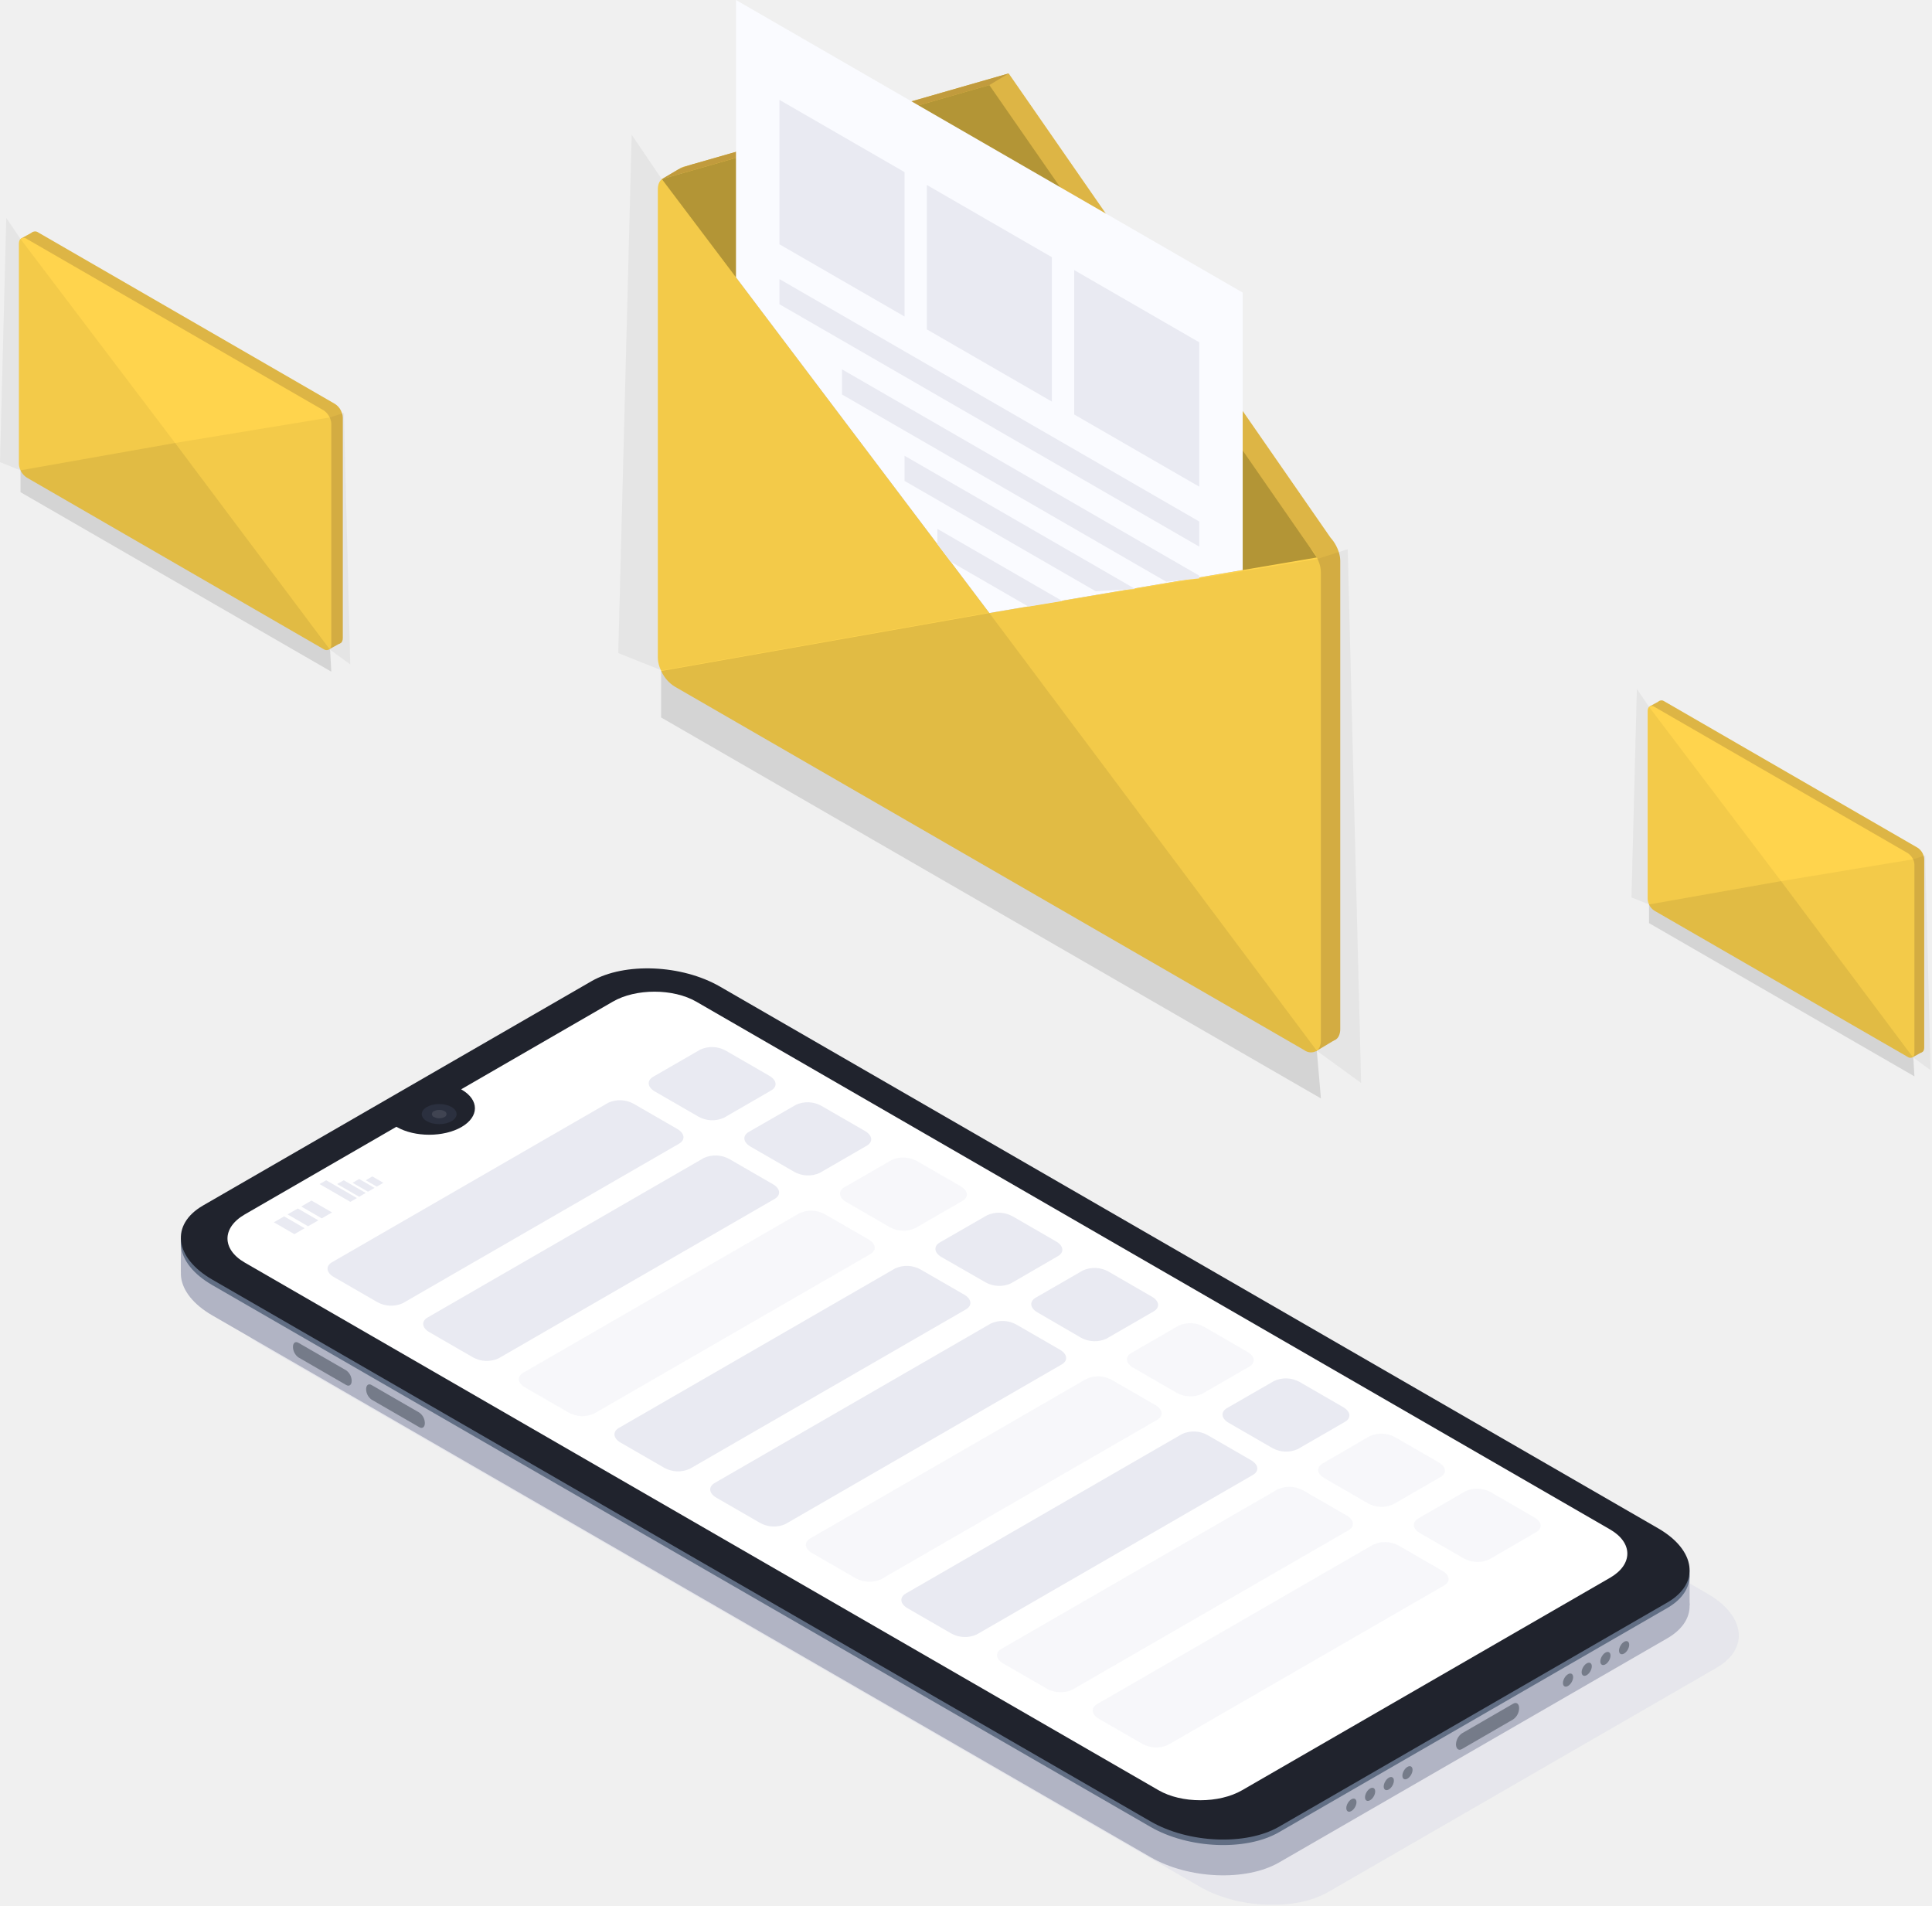
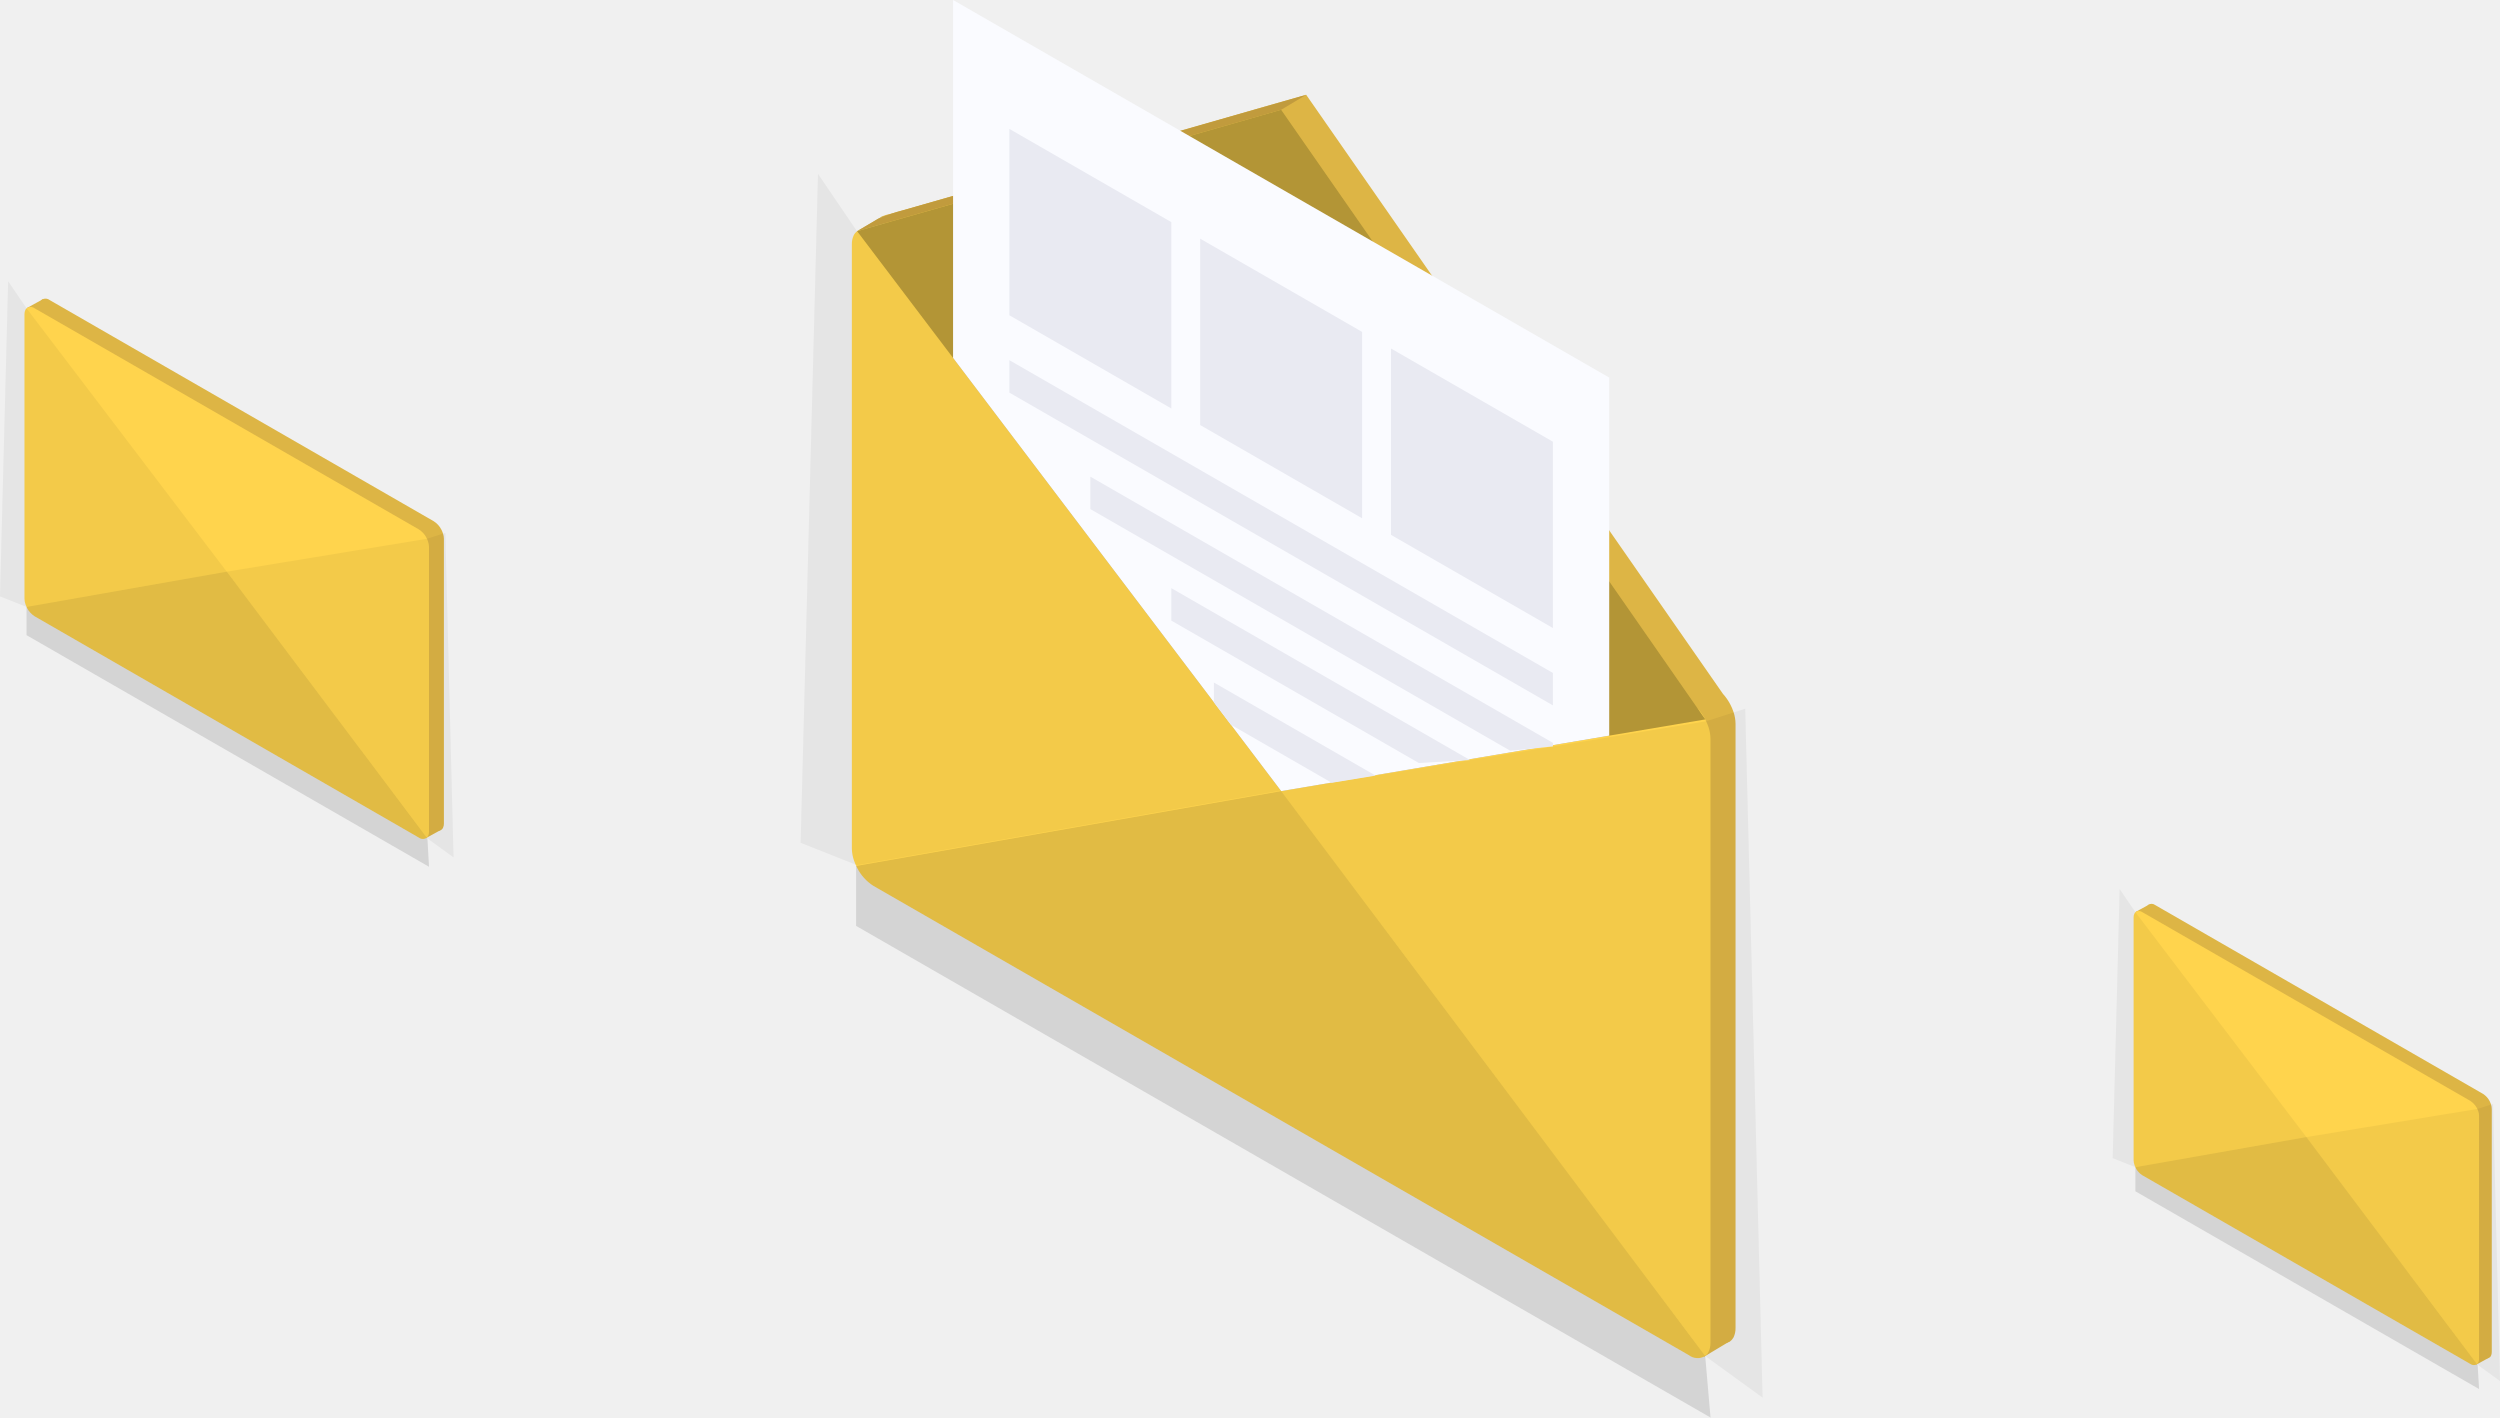
- <svg xmlns="http://www.w3.org/2000/svg" width="507" height="500" viewBox="0 0 507 500" fill="none">
-   <g clip-path="url(#clip0_72_4306)">
-     <path opacity="0.4" d="M348.54 496.44L450.48 437.59C459.11 432.59 458.03 423.9 448.06 418.14L201.82 276C191.82 270.24 176.77 269.62 168.14 274.6L66.2 333.45C57.57 338.45 58.65 347.15 68.62 352.9L314.86 495.05C324.83 500.8 339.91 501.43 348.54 496.44Z" fill="#D6D8E5" />
-     <path d="M335.63 488.7L437.56 429.85C446.2 424.85 445.11 416.15 435.14 410.4L188.91 268.23C178.91 262.48 163.91 261.85 155.22 266.84L53.29 325.69C44.66 330.69 45.74 339.38 55.71 345.14L301.94 487.3C311.91 493.06 326.99 493.68 335.63 488.7Z" fill="#B1B4C4" />
-     <path d="M443.39 421.27V411.89L432.38 416.04L443.39 421.27Z" fill="#B1B4C4" />
-     <path d="M47.46 333.81V324.79L56.21 330.43L47.46 333.81Z" fill="#B1B4C4" />
-     <path d="M335.63 480.75L437.56 421.9C446.2 416.9 445.11 408.21 435.14 402.45L188.91 260.29C178.91 254.53 163.91 253.91 155.22 258.89L53.29 317.74C44.66 322.74 45.74 331.44 55.71 337.19L301.94 479.36C311.91 485.11 326.99 485.74 335.63 480.75Z" fill="#616E84" />
-     <path d="M425.261 433.962C424.739 433.661 424.74 432.684 425.262 431.78C425.784 430.876 426.629 430.387 427.151 430.688C427.672 430.989 427.672 431.966 427.15 432.87C426.628 433.774 425.782 434.263 425.261 433.962Z" fill="#757B89" />
-     <path d="M420.354 436.798C419.832 436.497 419.833 435.52 420.355 434.616C420.876 433.712 421.722 433.223 422.244 433.524C422.765 433.825 422.764 434.802 422.243 435.706C421.721 436.61 420.875 437.099 420.354 436.798Z" fill="#757B89" />
-     <path d="M415.446 439.624C414.925 439.323 414.925 438.346 415.447 437.442C415.969 436.538 416.815 436.049 417.336 436.35C417.858 436.651 417.857 437.628 417.335 438.532C416.813 439.436 415.968 439.925 415.446 439.624Z" fill="#757B89" />
-     <path d="M410.543 442.463C410.022 442.162 410.022 441.185 410.544 440.281C411.066 439.377 411.912 438.888 412.433 439.189C412.954 439.49 412.954 440.467 412.432 441.371C411.91 442.275 411.064 442.764 410.543 442.463Z" fill="#757B89" />
-     <path d="M368.407 466.78C367.886 466.479 367.886 465.502 368.408 464.598C368.93 463.694 369.776 463.205 370.297 463.506C370.819 463.807 370.818 464.784 370.296 465.688C369.774 466.592 368.929 467.081 368.407 466.78Z" fill="#757B89" />
-     <path d="M363.509 469.621C362.987 469.32 362.988 468.343 363.51 467.439C364.032 466.535 364.877 466.046 365.399 466.347C365.92 466.648 365.92 467.625 365.398 468.529C364.876 469.433 364.03 469.922 363.509 469.621Z" fill="#757B89" />
-     <path d="M358.602 472.446C358.08 472.145 358.081 471.169 358.603 470.265C359.125 469.361 359.97 468.872 360.492 469.173C361.013 469.474 361.012 470.451 360.491 471.355C359.969 472.259 359.123 472.747 358.602 472.446Z" fill="#757B89" />
-     <path d="M353.689 475.281C353.168 474.98 353.169 474.003 353.691 473.099C354.212 472.195 355.058 471.706 355.579 472.007C356.101 472.308 356.1 473.285 355.578 474.189C355.057 475.093 354.211 475.582 353.689 475.281Z" fill="#757B89" />
-     <path d="M383.63 458.93L397.1 451.14C397.573 450.805 397.96 450.364 398.23 449.851C398.499 449.338 398.643 448.769 398.65 448.19V448.19C398.65 447.05 397.96 446.53 397.1 447.02L383.63 454.81C383.158 455.145 382.771 455.586 382.501 456.099C382.232 456.612 382.088 457.181 382.08 457.76V457.76C382.13 458.9 382.82 459.42 383.63 458.93Z" fill="#757B89" />
-     <path d="M78.31 356.16L90.85 363.4C91.64 363.85 92.29 363.4 92.29 362.31C92.281 361.771 92.146 361.242 91.896 360.764C91.646 360.287 91.288 359.874 90.85 359.56L78.31 352.33C77.52 351.87 76.88 352.33 76.88 353.41C76.887 353.948 77.02 354.477 77.269 354.954C77.517 355.432 77.874 355.845 78.31 356.16V356.16Z" fill="#757B89" />
-     <path d="M97.51 367.24L110.05 374.48C110.84 374.94 111.49 374.48 111.49 373.39C111.479 372.853 111.343 372.326 111.093 371.85C110.843 371.374 110.486 370.964 110.05 370.65L97.51 363.41C96.72 362.95 96.08 363.41 96.08 364.5C96.086 365.037 96.219 365.565 96.468 366.041C96.716 366.517 97.073 366.928 97.51 367.24V367.24Z" fill="#757B89" />
-     <path d="M335.63 479.31L437.56 420.46C446.2 415.46 445.11 406.77 435.14 401.01L188.91 258.85C178.91 253.09 163.91 252.46 155.22 257.45L53.29 316.3C44.66 321.3 45.74 329.99 55.71 335.75L301.94 477.91C311.91 483.67 326.99 484.29 335.63 479.31Z" fill="#20232D" />
-     <path d="M64.23 318.65L104.03 295.65L104.12 295.71C108.83 298.42 116.45 298.42 121.12 295.71C125.79 293 125.82 288.59 121.12 285.88L121.02 285.82L160.82 262.82C166.82 259.33 176.66 259.33 182.71 262.82L422.55 401.32C428.55 404.81 428.55 410.47 422.55 413.96L325.94 469.74C319.89 473.23 310.09 473.23 304.05 469.74L64.23 331.28C58.19 327.79 58.19 322.14 64.23 318.65Z" fill="white" />
-     <path opacity="0.5" d="M64.23 331.28L304.05 469.74C309.51 472.89 318.05 473.2 324.11 470.64C324.735 470.378 325.342 470.078 325.93 469.74L422.55 414C423.89 413.266 425.048 412.241 425.94 411C428.22 407.77 427.09 403.93 422.55 401.31L182.74 262.86C176.69 259.38 166.9 259.38 160.85 262.86L121.05 285.86H121.15C125.85 288.57 125.85 292.97 121.15 295.69C116.45 298.41 108.82 298.4 104.15 295.69L104.05 295.63L64.25 318.63C58.19 322.14 58.19 327.79 64.23 331.28Z" fill="url(#paint0_linear_72_4306)" />
-     <path d="M115.25 294.96C112.726 294.96 110.68 293.778 110.68 292.32C110.68 290.862 112.726 289.68 115.25 289.68C117.774 289.68 119.82 290.862 119.82 292.32C119.82 293.778 117.774 294.96 115.25 294.96Z" fill="#2B303F" />
-     <path opacity="0.1" d="M116.63 293.1C116.79 293.042 116.928 292.936 117.026 292.796C117.124 292.657 117.176 292.49 117.176 292.32C117.176 292.15 117.124 291.983 117.026 291.844C116.928 291.704 116.79 291.598 116.63 291.54C116.21 291.327 115.746 291.217 115.275 291.217C114.804 291.217 114.34 291.327 113.92 291.54C113.755 291.593 113.612 291.698 113.51 291.838C113.408 291.978 113.353 292.147 113.353 292.32C113.353 292.493 113.408 292.662 113.51 292.802C113.612 292.942 113.755 293.047 113.92 293.1C114.34 293.313 114.804 293.423 115.275 293.423C115.746 293.423 116.21 293.313 116.63 293.1V293.1Z" fill="white" />
-     <path d="M98.87 311.35L100.6 310.35L97.71 308.68L95.98 309.68L98.87 311.35Z" fill="#E9EAF2" />
-     <path d="M96.56 312.68L98.29 311.68L94.25 309.35L92.52 310.35L96.56 312.68Z" fill="#E9EAF2" />
-     <path d="M94.25 314.01L95.98 313.01L90.21 309.68L88.48 310.68L94.25 314.01Z" fill="#E9EAF2" />
-     <path d="M91.94 315.35L93.67 314.35L85.59 309.68L83.86 310.68L91.94 315.35Z" fill="#E9EAF2" />
-     <path d="M84.44 319.68L87.13 318.12L81.74 315.01L79.05 316.57L84.44 319.68Z" fill="#E9EAF2" />
-     <path d="M80.84 321.75L83.54 320.2L78.15 317.09L75.46 318.64L80.84 321.75Z" fill="#E9EAF2" />
-     <path d="M77.25 323.82L79.95 322.27L74.56 319.16L71.87 320.71L77.25 323.82Z" fill="#E9EAF2" />
-     <path d="M189.98 293.28L202.37 286.12C204.09 285.12 203.87 283.41 201.89 282.27L190.46 275.67C189.447 275.102 188.314 274.78 187.153 274.731C185.993 274.683 184.837 274.908 183.78 275.39L171.39 282.54C169.68 283.54 169.89 285.26 171.87 286.4L183.3 293C184.314 293.565 185.447 293.885 186.607 293.934C187.767 293.982 188.922 293.758 189.98 293.28V293.28Z" fill="#E9EAF2" />
-     <path d="M105.7 341.94L178.21 300.08C179.92 299.08 179.7 297.36 177.73 296.22L166.29 289.62C165.278 289.054 164.147 288.734 162.988 288.685C161.83 288.637 160.676 288.861 159.62 289.34L87.11 331.2C85.4 332.2 85.61 333.92 87.59 335.06L99.02 341.66C100.035 342.223 101.167 342.542 102.327 342.59C103.486 342.639 104.641 342.416 105.7 341.94V341.94Z" fill="#E9EAF2" />
-     <path d="M215.08 307.77L227.47 300.61C229.18 299.61 228.97 297.9 226.99 296.76L215.56 290.16C214.547 289.592 213.414 289.27 212.253 289.221C211.093 289.173 209.937 289.398 208.88 289.88L196.49 297C194.78 298 194.99 299.72 196.97 300.86L208.4 307.46C209.411 308.03 210.543 308.355 211.703 308.409C212.863 308.463 214.019 308.244 215.08 307.77V307.77Z" fill="#E9EAF2" />
-     <path d="M130.8 356.43L203.3 314.57C205.01 313.57 204.8 311.85 202.82 310.71L191.39 304.11C190.376 303.545 189.243 303.225 188.083 303.176C186.923 303.128 185.768 303.351 184.71 303.83L112.21 345.69C110.5 346.69 110.71 348.41 112.69 349.55L124.12 356.15C125.135 356.713 126.267 357.032 127.427 357.08C128.586 357.129 129.741 356.906 130.8 356.43V356.43Z" fill="#E9EAF2" />
-     <g opacity="0.6">
-       <path opacity="0.6" d="M240.17 322.26L252.57 315.1C254.28 314.1 254.07 312.39 252.09 311.25L240.65 304.65C239.638 304.082 238.507 303.76 237.348 303.712C236.189 303.663 235.035 303.889 233.98 304.37L221.58 311.52C219.87 312.52 220.09 314.24 222.06 315.38L233.5 322C234.513 322.563 235.645 322.88 236.804 322.925C237.962 322.97 239.115 322.742 240.17 322.26V322.26Z" fill="#E9EAF2" />
-       <path opacity="0.6" d="M155.89 370.92L228.4 329.06C230.11 328.06 229.9 326.34 227.92 325.2L216.49 318.6C215.476 318.035 214.343 317.715 213.183 317.666C212.023 317.618 210.868 317.841 209.81 318.32L137.3 360.18C135.59 361.18 135.81 362.9 137.78 364.04L149.22 370.64C150.233 371.203 151.364 371.521 152.522 371.57C153.68 371.619 154.833 371.396 155.89 370.92V370.92Z" fill="#E9EAF2" />
-     </g>
-     <path d="M265.27 336.75L277.63 329.59C279.34 328.59 279.12 326.88 277.15 325.74L265.71 319.13C264.697 318.566 263.566 318.247 262.407 318.2C261.248 318.153 260.095 318.379 259.04 318.86L246.63 326C244.92 327 245.13 328.72 247.11 329.86L258.63 336.47C259.638 337.031 260.764 337.349 261.917 337.397C263.069 337.446 264.218 337.224 265.27 336.75V336.75Z" fill="#E9EAF2" />
-     <path d="M180.99 385.41L253.5 343.55C255.21 342.55 254.99 340.83 253.02 339.69L241.58 333.09C240.568 332.524 239.437 332.204 238.278 332.155C237.12 332.107 235.966 332.331 234.91 332.81L162.4 374.67C160.69 375.67 160.91 377.39 162.88 378.53L174.32 385.13C175.333 385.693 176.464 386.012 177.622 386.06C178.78 386.109 179.933 385.886 180.99 385.41V385.41Z" fill="#E9EAF2" />
-     <path d="M290.37 351.24L302.76 344.08C304.47 343.08 304.26 341.37 302.28 340.23L290.85 333.62C289.836 333.056 288.703 332.737 287.542 332.69C286.382 332.643 285.227 332.869 284.17 333.35L271.78 340.5C270.07 341.5 270.28 343.22 272.26 344.36L283.69 351C284.707 351.559 285.842 351.872 287.002 351.914C288.162 351.955 289.315 351.725 290.37 351.24V351.24Z" fill="#E9EAF2" />
-     <path d="M206.09 399.9L278.63 358C280.34 357 280.12 355.28 278.15 354.14L266.71 347.54C265.696 346.974 264.563 346.654 263.403 346.605C262.243 346.556 261.087 346.781 260.03 347.26L187.53 389.12C185.82 390.12 186.03 391.84 188.01 392.98L199.44 399.58C200.448 400.145 201.573 400.467 202.727 400.523C203.881 400.578 205.032 400.365 206.09 399.9V399.9Z" fill="#E9EAF2" />
-     <g opacity="0.6">
-       <path opacity="0.6" d="M315.47 365.73L327.86 358.57C329.57 357.57 329.36 355.86 327.38 354.72L315.95 348.11C314.935 347.546 313.802 347.227 312.642 347.18C311.482 347.133 310.327 347.359 309.27 347.84L296.88 355C295.16 356 295.38 357.72 297.36 358.86L308.79 365.46C309.805 366.024 310.938 366.342 312.098 366.389C313.258 366.436 314.413 366.21 315.47 365.73Z" fill="#E9EAF2" />
-       <path opacity="0.6" d="M231.19 414.39L303.69 372.53C305.4 371.53 305.19 369.81 303.21 368.67L291.78 362.07C290.766 361.505 289.633 361.185 288.473 361.136C287.313 361.088 286.158 361.311 285.1 361.79L212.63 403.65C210.92 404.65 211.13 406.37 213.11 407.51L224.54 414.11C225.551 414.668 226.678 414.984 227.832 415.033C228.986 415.081 230.135 414.861 231.19 414.39V414.39Z" fill="#E9EAF2" />
-     </g>
-     <path d="M340.56 380.22L352.96 373.06C354.67 372.06 354.45 370.35 352.48 369.21L341.04 362.6C340.027 362.036 338.896 361.717 337.737 361.67C336.578 361.623 335.425 361.849 334.37 362.33L321.97 369.48C320.26 370.48 320.48 372.2 322.45 373.34L333.89 379.94C334.902 380.506 336.033 380.826 337.191 380.875C338.35 380.923 339.504 380.699 340.56 380.22V380.22Z" fill="#E9EAF2" />
-     <path d="M256.279 428.88L328.789 387C330.499 386 330.289 384.28 328.309 383.14L316.879 376.54C315.865 375.975 314.733 375.655 313.573 375.606C312.413 375.558 311.257 375.781 310.199 376.26L237.689 418.12C235.979 419.12 236.199 420.84 238.169 421.98L249.629 428.6C250.64 429.16 251.767 429.476 252.921 429.525C254.076 429.574 255.225 429.353 256.279 428.88V428.88Z" fill="#E9EAF2" />
-     <g opacity="0.6">
-       <path opacity="0.6" d="M365.63 394.71L378.03 387.55C379.74 386.55 379.52 384.84 377.55 383.7L366.11 377.09C365.095 376.526 363.962 376.207 362.802 376.16C361.642 376.113 360.487 376.339 359.43 376.82L347.07 384C345.36 385 345.57 386.72 347.55 387.86L358.99 394.46C360.001 395.016 361.128 395.329 362.281 395.372C363.433 395.416 364.58 395.189 365.63 394.71Z" fill="#E9EAF2" />
-       <path opacity="0.6" d="M281.381 443.37L353.891 401.51C355.601 400.51 355.381 398.79 353.411 397.65L341.971 391.05C340.958 390.484 339.827 390.164 338.669 390.115C337.51 390.067 336.356 390.291 335.301 390.77L262.791 432.63C261.081 433.63 261.291 435.35 263.271 436.49L274.711 443.09C275.724 443.653 276.854 443.972 278.012 444.02C279.17 444.069 280.324 443.846 281.381 443.37V443.37Z" fill="#E9EAF2" />
-     </g>
-     <g opacity="0.6">
-       <path opacity="0.6" d="M390.76 409.2L403.15 402C404.86 401 404.65 399.29 402.67 398.15L391.24 391.54C390.225 390.975 389.092 390.657 387.932 390.61C386.772 390.563 385.617 390.789 384.56 391.27L372.17 398.42C370.46 399.42 370.67 401.14 372.65 402.28L384.08 408.88C385.091 409.452 386.222 409.778 387.382 409.834C388.542 409.89 389.699 409.672 390.76 409.2V409.2Z" fill="#E9EAF2" />
-       <path opacity="0.6" d="M306.48 457.86L378.98 416C380.7 415 380.48 413.29 378.51 412.15L367.07 405.55C366.056 404.984 364.923 404.664 363.763 404.615C362.603 404.566 361.447 404.791 360.39 405.27L287.89 447.13C286.18 448.13 286.39 449.85 288.37 450.99L299.8 457.59C300.816 458.151 301.948 458.468 303.108 458.515C304.267 458.562 305.422 458.338 306.48 457.86V457.86Z" fill="#E9EAF2" />
-     </g>
-     <path d="M434.959 185.06V234.46C434.961 234.801 435.021 235.14 435.139 235.46C435.204 235.664 435.288 235.862 435.389 236.05C435.688 236.65 436.145 237.158 436.709 237.52L503.209 275.92C503.396 276.064 503.622 276.148 503.857 276.162C504.092 276.176 504.327 276.12 504.529 276C504.645 275.913 504.737 275.8 504.799 275.67C504.911 275.433 504.966 275.172 504.959 274.91V225.51C504.958 225.17 504.904 224.833 504.799 224.51C504.727 224.297 504.641 224.09 504.539 223.89C504.234 223.291 503.775 222.784 503.209 222.42L436.729 184C436.54 183.857 436.311 183.775 436.074 183.764C435.836 183.754 435.601 183.815 435.399 183.94C435.289 184.028 435.197 184.136 435.129 184.26C435.009 184.509 434.951 184.783 434.959 185.06Z" fill="#DDB545" />
-     <path d="M504.399 276.04L501.839 277.45L501.679 272.91L504.399 276.04Z" fill="#DDB545" />
-     <path d="M435.58 183.88L432.82 185.39L436.71 190.05L435.58 183.88Z" fill="#DDB545" />
-     <path d="M432.38 186.48V235.88C432.386 236.221 432.447 236.558 432.56 236.88C432.629 237.082 432.712 237.28 432.81 237.47C433.109 238.07 433.565 238.578 434.13 238.94L500.63 277.32C500.819 277.461 501.046 277.541 501.281 277.552C501.516 277.563 501.749 277.503 501.95 277.38C502.063 277.295 502.155 277.186 502.22 277.06C502.339 276.825 502.398 276.563 502.39 276.3V226.9C502.39 226.559 502.333 226.221 502.22 225.9C501.934 225.055 501.375 224.33 500.63 223.84L434.15 185.46C433.961 185.319 433.736 185.237 433.501 185.225C433.266 185.212 433.032 185.27 432.83 185.39C432.715 185.476 432.622 185.59 432.56 185.72C432.437 185.954 432.375 186.216 432.38 186.48V186.48Z" fill="#FFD44D" />
-     <path opacity="0.12" d="M502.1 277.56L467.39 231.19L432.74 237.31V242.21L502.39 282.42L502.1 277.56Z" fill="black" />
-     <path opacity="0.05" d="M467.39 231.19L502.03 225.47L505.22 224.45L506.63 280.79L501.95 277.38L467.39 231.19Z" fill="black" />
-     <path opacity="0.05" d="M467.39 231.19L432.74 185.46L429.55 180.77L428.14 235.47L432.74 237.31L467.39 231.19Z" fill="black" />
-     <path d="M7.98 62.23V120.07C7.988 120.465 8.059 120.857 8.19 121.23C8.274 121.465 8.37 121.696 8.48 121.92C8.831 122.624 9.366 123.218 10.03 123.64L87.9 168.64C88.122 168.803 88.388 168.897 88.664 168.909C88.94 168.922 89.213 168.853 89.45 168.71C89.584 168.61 89.693 168.48 89.77 168.33C89.903 168.053 89.969 167.748 89.96 167.44V109.55C89.955 109.168 89.887 108.79 89.76 108.43C89.679 108.183 89.578 107.942 89.46 107.71C89.108 107.001 88.568 106.403 87.9 105.98L10.05 61C9.829 60.833 9.563 60.736 9.287 60.722C9.011 60.707 8.736 60.776 8.5 60.92C8.363 61.018 8.253 61.148 8.18 61.3C8.039 61.59 7.971 61.908 7.98 62.23V62.23Z" fill="#DDB545" />
-     <path d="M89.3 168.76L86.3 170.41L86.11 165.09L89.3 168.76Z" fill="#DDB545" />
-     <path d="M8.71 60.83L5.47 62.61L10.03 68.06L8.71 60.83Z" fill="#DDB545" />
-     <path d="M4.96 63.89V121.73C4.968 122.125 5.039 122.517 5.17 122.89C5.253 123.125 5.35 123.356 5.46 123.58C5.816 124.28 6.351 124.873 7.01 125.3L84.88 170.3C85.102 170.464 85.368 170.559 85.644 170.571C85.92 170.584 86.194 170.514 86.43 170.37C86.567 170.272 86.677 170.142 86.75 169.99C86.883 169.713 86.948 169.408 86.94 169.1V111.21C86.935 110.828 86.867 110.45 86.74 110.09C86.663 109.841 86.562 109.6 86.44 109.37C86.088 108.661 85.548 108.063 84.88 107.64L7.03 62.69C6.807 62.523 6.54 62.426 6.262 62.412C5.984 62.398 5.708 62.467 5.47 62.61C5.335 62.711 5.226 62.841 5.15 62.99C5.017 63.271 4.952 63.579 4.96 63.89Z" fill="#FFD44D" />
-     <path opacity="0.12" d="M86.619 170.53L45.95 116.23L5.379 123.4V129.14L86.939 176.23L86.619 170.53Z" fill="black" />
-     <path opacity="0.05" d="M45.95 116.23L86.52 109.54L90.25 108.34L91.91 174.32L86.43 170.33L45.95 116.23Z" fill="black" />
-     <path opacity="0.05" d="M45.95 116.23L5.38 62.69L1.65 57.19L-0 121.25L5.38 123.4L45.95 116.23Z" fill="black" />
-     <path d="M178.09 44.78C178.205 44.495 178.4 44.249 178.65 44.07C179.151 43.809 179.692 43.63 180.25 43.54L264.7 19.27L349.15 141.06C349.741 141.716 350.245 142.446 350.65 143.23C350.908 143.721 351.125 144.233 351.3 144.76C351.56 145.531 351.698 146.337 351.71 147.15V270C351.724 270.656 351.587 271.306 351.31 271.9C351.147 272.215 350.915 272.489 350.63 272.7C350.131 273.007 349.552 273.156 348.967 273.13C348.382 273.103 347.819 272.901 347.35 272.55L182.04 177.11C180.208 175.881 178.833 174.081 178.13 171.99C177.847 171.197 177.698 170.362 177.69 169.52V46.67C177.675 46.017 177.812 45.37 178.09 44.78V44.78Z" fill="#DDB545" />
-     <path d="M178.88 43.93L173.69 47.01L180.94 52.33L178.88 43.93Z" fill="#CEB95F" />
-     <path d="M345.32 275.85L350.63 272.65L342.44 266.75L345.32 275.85Z" fill="#DDB545" />
-     <path d="M264.7 19.27L259.63 22.32L173.69 47L177.96 44.47C179.609 43.751 181.315 43.169 183.06 42.73L264.7 19.27Z" fill="#C19B3D" />
-     <path d="M172.63 49.72V172.52C172.644 173.358 172.792 174.189 173.07 174.98C173.242 175.482 173.453 175.97 173.7 176.44C174.442 177.934 175.576 179.199 176.98 180.1L342.27 275.54C342.739 275.895 343.303 276.1 343.89 276.128C344.477 276.157 345.059 276.007 345.56 275.7C345.842 275.485 346.071 275.207 346.23 274.89C346.512 274.301 346.649 273.653 346.63 273V150.19C346.618 149.377 346.48 148.571 346.22 147.8C346.044 147.274 345.826 146.762 345.57 146.27C344.823 144.767 343.678 143.498 342.26 142.6L177.01 47.18L179.83 49.12C178.51 48.37 174.49 46.41 173.69 47.01C173.408 47.225 173.179 47.502 173.02 47.82C172.74 48.413 172.607 49.065 172.63 49.72V49.72Z" fill="#FFD44D" />
-     <path opacity="0.12" d="M345.56 275.7L259.63 160.85L173.49 176.07V188.25L346.64 288.21L345.56 275.7Z" fill="black" />
-     <path opacity="0.05" d="M259.629 160.85L345.759 146.64L353.669 144.1L357.189 284.16L345.559 275.7L259.629 160.85Z" fill="black" />
-     <path opacity="0.05" d="M259.81 160.69L173.68 47.03L165.77 35.36L162.25 171.35L173.68 175.91L259.81 160.69Z" fill="black" />
-     <path d="M345.58 146.27L259.63 22.32L173.69 47.01L259.63 160.85L345.58 146.27Z" fill="#FFD44D" />
-     <path opacity="0.3" d="M173.69 47.01L193.14 72.78L259.63 160.85L326.11 149.57L345.58 146.27L326.11 118.19L278.21 49.11L259.63 22.32L241.05 27.66L193.14 41.43L173.69 47.01Z" fill="black" />
-     <path d="M193.14 0V72.78L259.63 160.85L326.11 149.57V76.77L193.14 0Z" fill="#FAFBFF" />
-     <path d="M281.89 108.75L314.7 127.69V89.81L281.89 70.86V108.75Z" fill="#E9EAF2" />
-     <path d="M243.22 86.42L276.03 105.37V67.48L243.22 48.53V86.42Z" fill="#E9EAF2" />
-     <path d="M204.55 64.1L237.37 83.05V45.16L204.55 26.21V64.1Z" fill="#E9EAF2" />
-     <path d="M204.55 79.83L314.7 143.42V136.83L204.55 73.23V79.83Z" fill="#E9EAF2" />
-     <path d="M220.96 96.91V103.51L306.06 152.64L314.71 151.76V151.04L220.96 96.91Z" fill="#E9EAF2" />
-     <path d="M237.369 119.58V126.18L287.539 155.14L297.899 154.53L237.369 119.58Z" fill="#E9EAF2" />
-     <path d="M246 138.77V142.8L249.44 147.35L269.87 159.15L278.76 157.69L246 138.77Z" fill="#E9EAF2" />
-   </g>
-   <defs>
-     <linearGradient id="paint0_linear_72_4306" x1="243.39" y1="472.36" x2="243.39" y2="260.25" gradientUnits="userSpaceOnUse">
-       <stop offset="0.21" stop-color="white" stop-opacity="0" />
-       <stop offset="1" stop-color="white" stop-opacity="0.2" />
-     </linearGradient>
-     <clipPath id="clip0_72_4306">
-       <rect width="506.63" height="499.81" fill="white" transform="matrix(-1 0 0 1 506.63 0)" />
-     </clipPath>
-   </defs>
+ <svg xmlns="http://www.w3.org/2000/svg" width="291" height="165" viewBox="0 0 291 165" fill="none" preserveAspectRatio="xMidYMid meet">
+   <path d="M249.834 105.947V134.228C249.834 134.423 249.869 134.617 249.937 134.801C249.974 134.917 250.022 135.031 250.081 135.138C250.253 135.482 250.515 135.773 250.839 135.98L289.036 157.964C289.143 158.046 289.272 158.094 289.408 158.103C289.543 158.111 289.677 158.078 289.794 158.01C289.86 157.96 289.913 157.895 289.949 157.821C290.013 157.685 290.045 157.536 290.041 157.386V129.104C290.04 128.91 290.009 128.717 289.949 128.532C289.907 128.41 289.858 128.291 289.799 128.177C289.624 127.834 289.36 127.544 289.036 127.335L250.85 105.34C250.741 105.258 250.61 105.211 250.474 105.205C250.338 105.199 250.203 105.234 250.087 105.305C250.023 105.356 249.971 105.418 249.931 105.489C249.862 105.631 249.829 105.788 249.834 105.947Z" fill="#DDB545" />
+   <path d="M289.719 158.033L288.248 158.84L288.156 156.241L289.719 158.033Z" fill="#DDB545" />
+   <path d="M250.19 105.271L248.605 106.136L250.839 108.803L250.19 105.271Z" fill="#DDB545" />
+   <path d="M248.352 106.76V135.041C248.356 135.236 248.39 135.43 248.455 135.614C248.495 135.73 248.543 135.842 248.599 135.951C248.771 136.295 249.033 136.586 249.357 136.793L287.554 158.766C287.662 158.846 287.792 158.892 287.927 158.898C288.063 158.905 288.196 158.87 288.312 158.8C288.377 158.751 288.43 158.689 288.467 158.617C288.535 158.482 288.569 158.332 288.565 158.182V129.9C288.565 129.705 288.532 129.512 288.467 129.328C288.303 128.844 287.981 128.429 287.554 128.148L249.369 106.176C249.26 106.095 249.131 106.048 248.996 106.041C248.861 106.034 248.727 106.067 248.61 106.136C248.544 106.185 248.491 106.25 248.455 106.325C248.385 106.459 248.349 106.608 248.352 106.76V106.76Z" fill="#FFD44D" />
+   <path opacity="0.12" d="M288.398 158.903L268.461 132.356L248.559 135.86V138.665L288.564 161.685L288.398 158.903Z" fill="black" />
+   <path opacity="0.05" d="M268.461 132.356L288.358 129.081L290.19 128.497L291 160.752L288.312 158.8L268.461 132.356Z" fill="black" />
+   <path opacity="0.05" d="M268.461 132.356L248.559 106.176L246.727 103.491L245.917 134.806L248.559 135.86L268.461 132.356Z" fill="black" />
+   <path d="M4.583 35.627V68.74C4.588 68.966 4.629 69.191 4.704 69.404C4.752 69.539 4.808 69.671 4.871 69.799C5.072 70.202 5.38 70.542 5.761 70.784L50.488 96.546C50.616 96.64 50.769 96.693 50.927 96.701C51.086 96.708 51.243 96.668 51.379 96.586C51.456 96.529 51.519 96.454 51.562 96.369C51.639 96.21 51.676 96.035 51.671 95.859V62.717C51.669 62.499 51.63 62.282 51.556 62.076C51.51 61.934 51.452 61.797 51.384 61.664C51.182 61.258 50.872 60.916 50.488 60.673L5.772 34.922C5.646 34.827 5.493 34.771 5.334 34.763C5.176 34.755 5.018 34.794 4.882 34.877C4.803 34.933 4.74 35.008 4.698 35.094C4.618 35.26 4.578 35.443 4.583 35.627V35.627Z" fill="#DDB545" />
+   <path d="M51.292 96.615L49.569 97.56L49.46 94.514L51.292 96.615Z" fill="#DDB545" />
+   <path d="M5.003 34.825L3.142 35.844L5.761 38.964L5.003 34.825Z" fill="#DDB545" />
+   <path d="M2.849 36.577V69.69C2.854 69.917 2.895 70.141 2.97 70.354C3.018 70.489 3.073 70.621 3.136 70.749C3.341 71.15 3.648 71.49 4.027 71.734L48.754 97.497C48.881 97.591 49.034 97.645 49.193 97.652C49.351 97.659 49.508 97.619 49.644 97.537C49.723 97.481 49.786 97.406 49.828 97.319C49.905 97.16 49.942 96.986 49.937 96.81V63.668C49.934 63.449 49.895 63.232 49.822 63.026C49.778 62.884 49.72 62.746 49.65 62.614C49.448 62.209 49.138 61.866 48.754 61.624L4.038 35.89C3.91 35.794 3.757 35.739 3.597 35.731C3.437 35.723 3.279 35.762 3.142 35.844C3.065 35.902 3.002 35.976 2.958 36.062C2.882 36.223 2.845 36.399 2.849 36.577Z" fill="#FFD44D" />
+   <path opacity="0.12" d="M49.753 97.628L26.393 66.542L3.09 70.646V73.933L49.937 100.892L49.753 97.628Z" fill="black" />
+   <path opacity="0.05" d="M26.393 66.542L49.696 62.712L51.838 62.025L52.791 99.798L49.644 97.514L26.393 66.542Z" fill="black" />
+   <path opacity="0.05" d="M26.393 66.542L3.09 35.89L0.948 32.741L0 69.415L3.09 70.646L26.393 66.542Z" fill="black" />
+   <path d="M102.292 25.637C102.358 25.473 102.47 25.332 102.614 25.23C102.902 25.08 103.212 24.978 103.533 24.927L152.039 11.032L200.546 80.757C200.885 81.132 201.175 81.55 201.408 81.999C201.556 82.28 201.681 82.573 201.781 82.875C201.93 83.316 202.01 83.778 202.017 84.243V154.575C202.025 154.95 201.946 155.322 201.787 155.663C201.693 155.843 201.56 156 201.396 156.121C201.11 156.296 200.777 156.382 200.441 156.367C200.105 156.351 199.781 156.236 199.512 156.035L104.561 101.395C103.508 100.692 102.719 99.661 102.315 98.464C102.153 98.01 102.067 97.532 102.062 97.05V26.718C102.053 26.345 102.132 25.974 102.292 25.637V25.637Z" fill="#DDB545" />
+   <path d="M102.746 25.15L99.765 26.913L103.929 29.959L102.746 25.15Z" fill="#CEB95F" />
+   <path d="M198.346 157.924L201.396 156.092L196.692 152.714L198.346 157.924Z" fill="#DDB545" />
+   <path d="M152.04 11.032L149.127 12.778L99.765 26.907L102.217 25.459C103.165 25.048 104.145 24.714 105.147 24.463L152.04 11.032Z" fill="#C19B3D" />
+   <path d="M99.156 28.465V98.768C99.164 99.248 99.249 99.723 99.409 100.176C99.508 100.463 99.629 100.743 99.77 101.012C100.197 101.867 100.848 102.591 101.654 103.107L196.594 157.746C196.863 157.95 197.188 158.067 197.525 158.083C197.862 158.1 198.196 158.014 198.484 157.838C198.646 157.715 198.778 157.556 198.869 157.374C199.031 157.037 199.109 156.666 199.099 156.292V85.984C199.092 85.518 199.012 85.057 198.863 84.615C198.762 84.314 198.637 84.021 198.49 83.74C198.06 82.879 197.403 82.153 196.589 81.638L101.672 27.011L103.291 28.121C102.533 27.692 100.224 26.57 99.765 26.913C99.603 27.037 99.471 27.195 99.38 27.377C99.219 27.716 99.142 28.09 99.156 28.465V28.465Z" fill="#FFD44D" />
+   <path opacity="0.12" d="M198.484 157.838L149.127 92.087L99.65 100.8V107.773L199.104 165L198.484 157.838Z" fill="black" />
+   <path opacity="0.05" d="M149.127 92.087L198.599 83.951L203.142 82.497L205.164 162.681L198.484 157.838L149.127 92.087Z" fill="black" />
+   <path opacity="0.05" d="M149.23 91.995L99.759 26.925L95.215 20.244L93.194 98.098L99.759 100.708L149.23 91.995Z" fill="black" />
+   <path d="M198.496 83.74L149.127 12.778L99.765 26.913L149.127 92.087L198.496 83.74Z" fill="#FFD44D" />
+   <path opacity="0.3" d="M99.765 26.913L110.937 41.666L149.127 92.087L187.312 85.629L198.496 83.74L187.312 67.664L159.799 28.116L149.127 12.778L138.455 15.835L110.937 23.719L99.765 26.913Z" fill="black" />
+   <path d="M110.937 0V41.666L149.127 92.087L187.312 85.629V43.951L110.937 0Z" fill="#FAFBFF" />
+   <path d="M161.913 62.259L180.759 73.103V51.416L161.913 40.567V62.259Z" fill="#E9EAF2" />
+   <path d="M139.701 49.475L158.547 60.324V38.632L139.701 27.783V49.475Z" fill="#E9EAF2" />
+   <path d="M117.49 36.697L136.341 47.546V25.854L117.49 15.005V36.697Z" fill="#E9EAF2" />
+   <path d="M117.49 45.703L180.759 82.108V78.335L117.49 41.924V45.703Z" fill="#E9EAF2" />
+   <path d="M126.916 55.481V59.259L175.796 87.386L180.764 86.882V86.47L126.916 55.481Z" fill="#E9EAF2" />
+   <path d="M136.341 68.46V72.238L165.158 88.817L171.109 88.468L136.341 68.46Z" fill="#E9EAF2" />
+   <path d="M141.298 79.446V81.753L143.274 84.358L155.009 91.113L160.115 90.277L141.298 79.446Z" fill="#E9EAF2" />
</svg>
